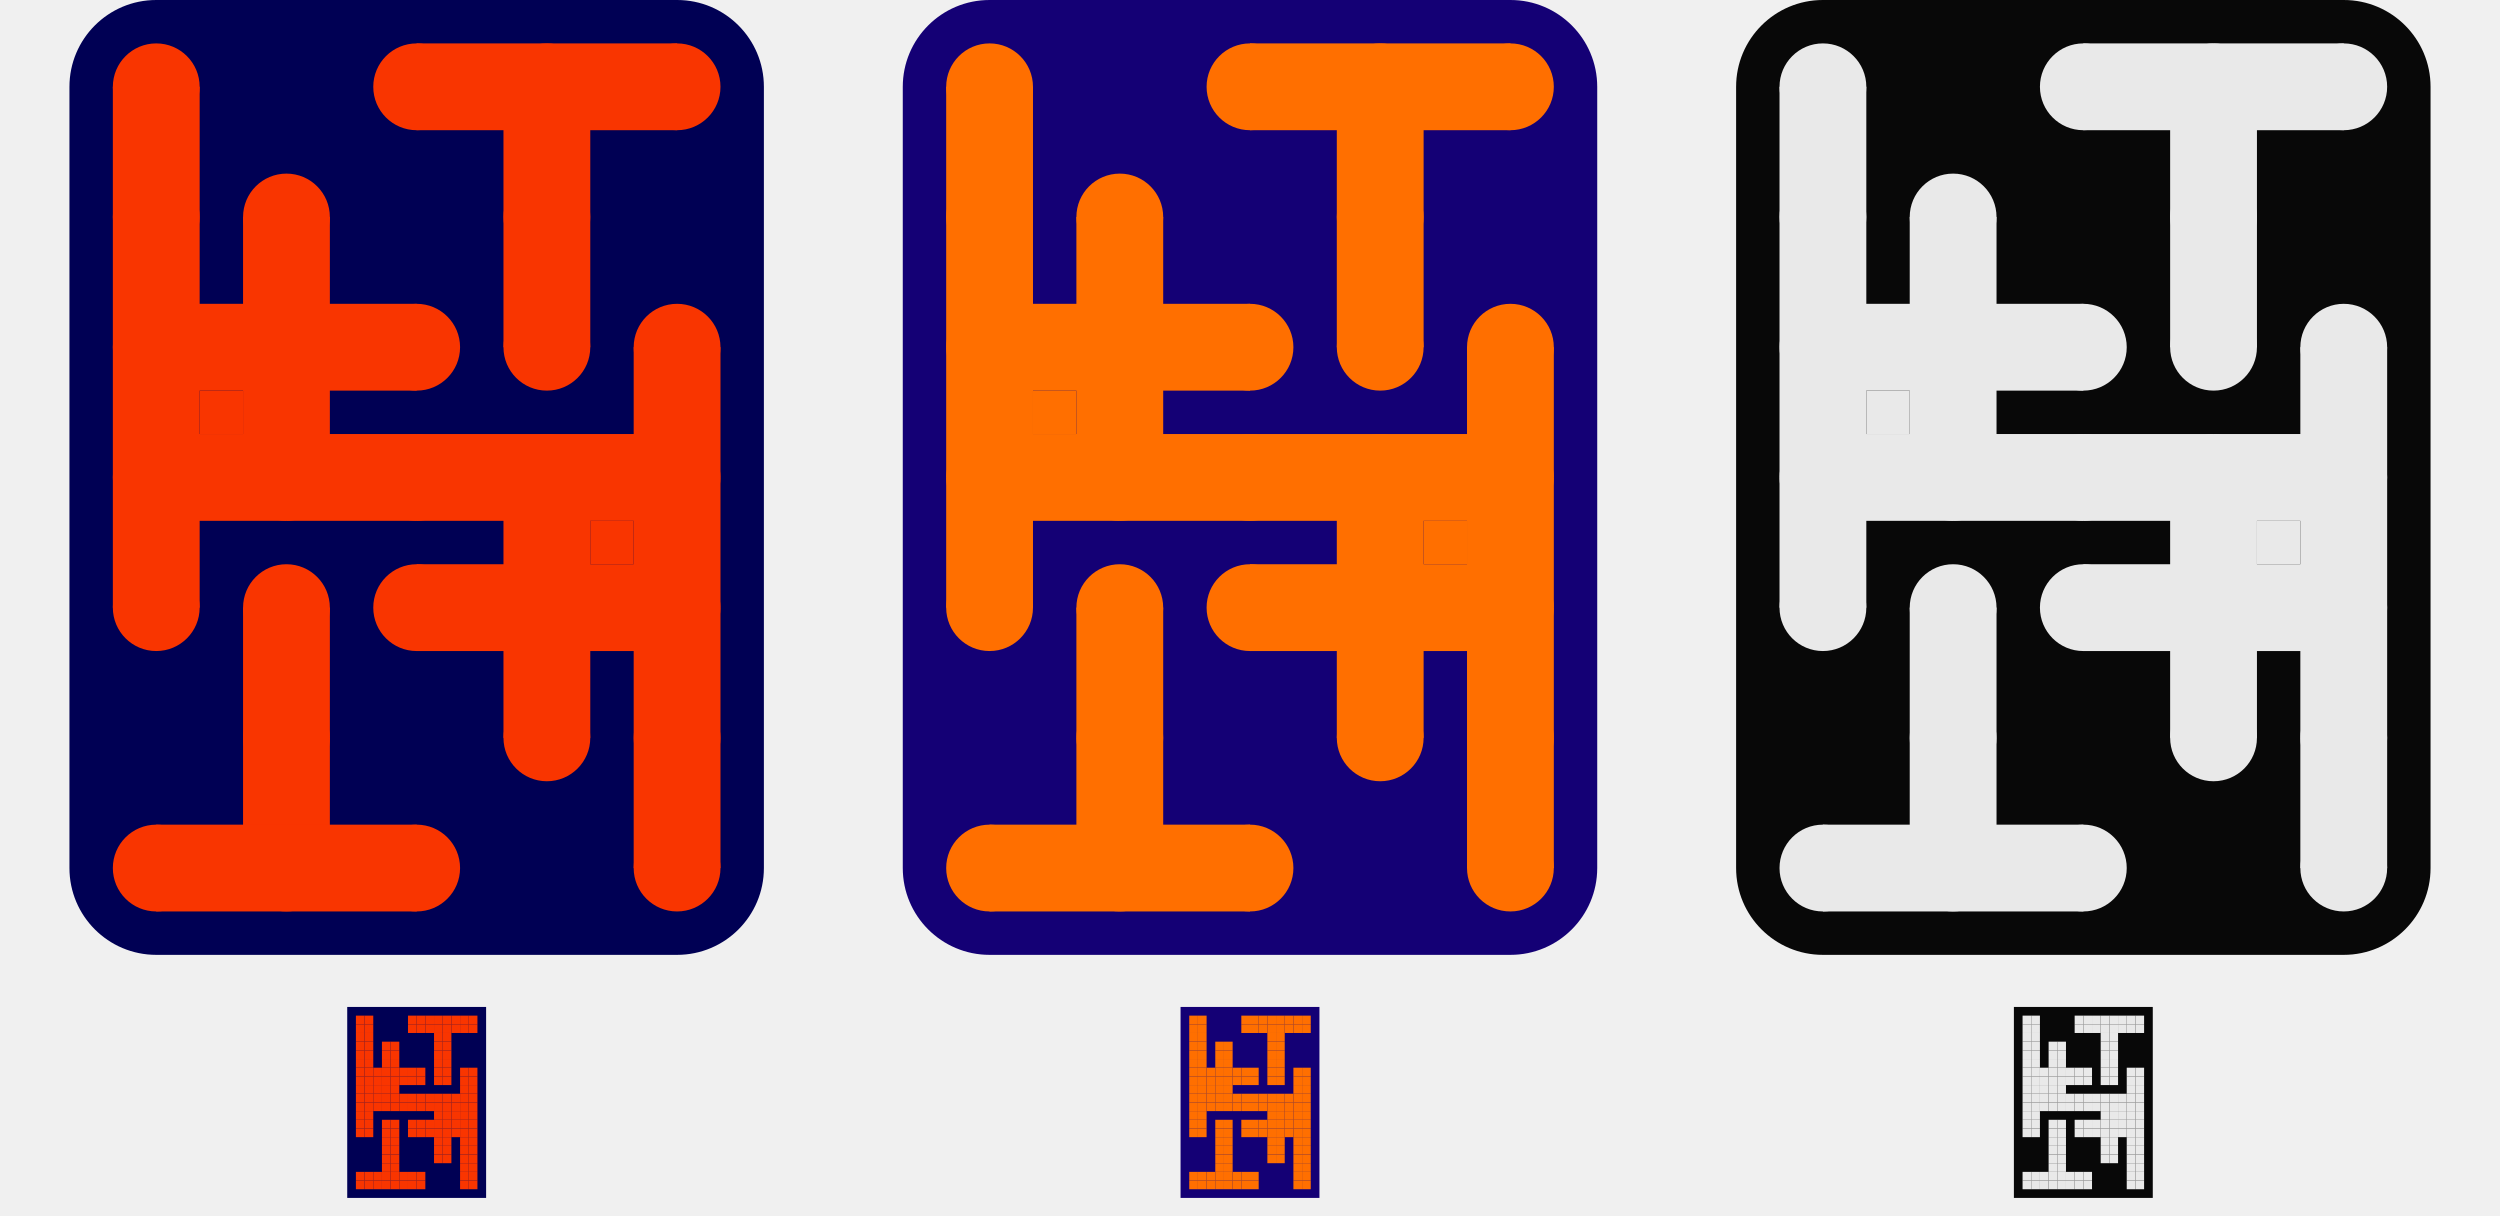
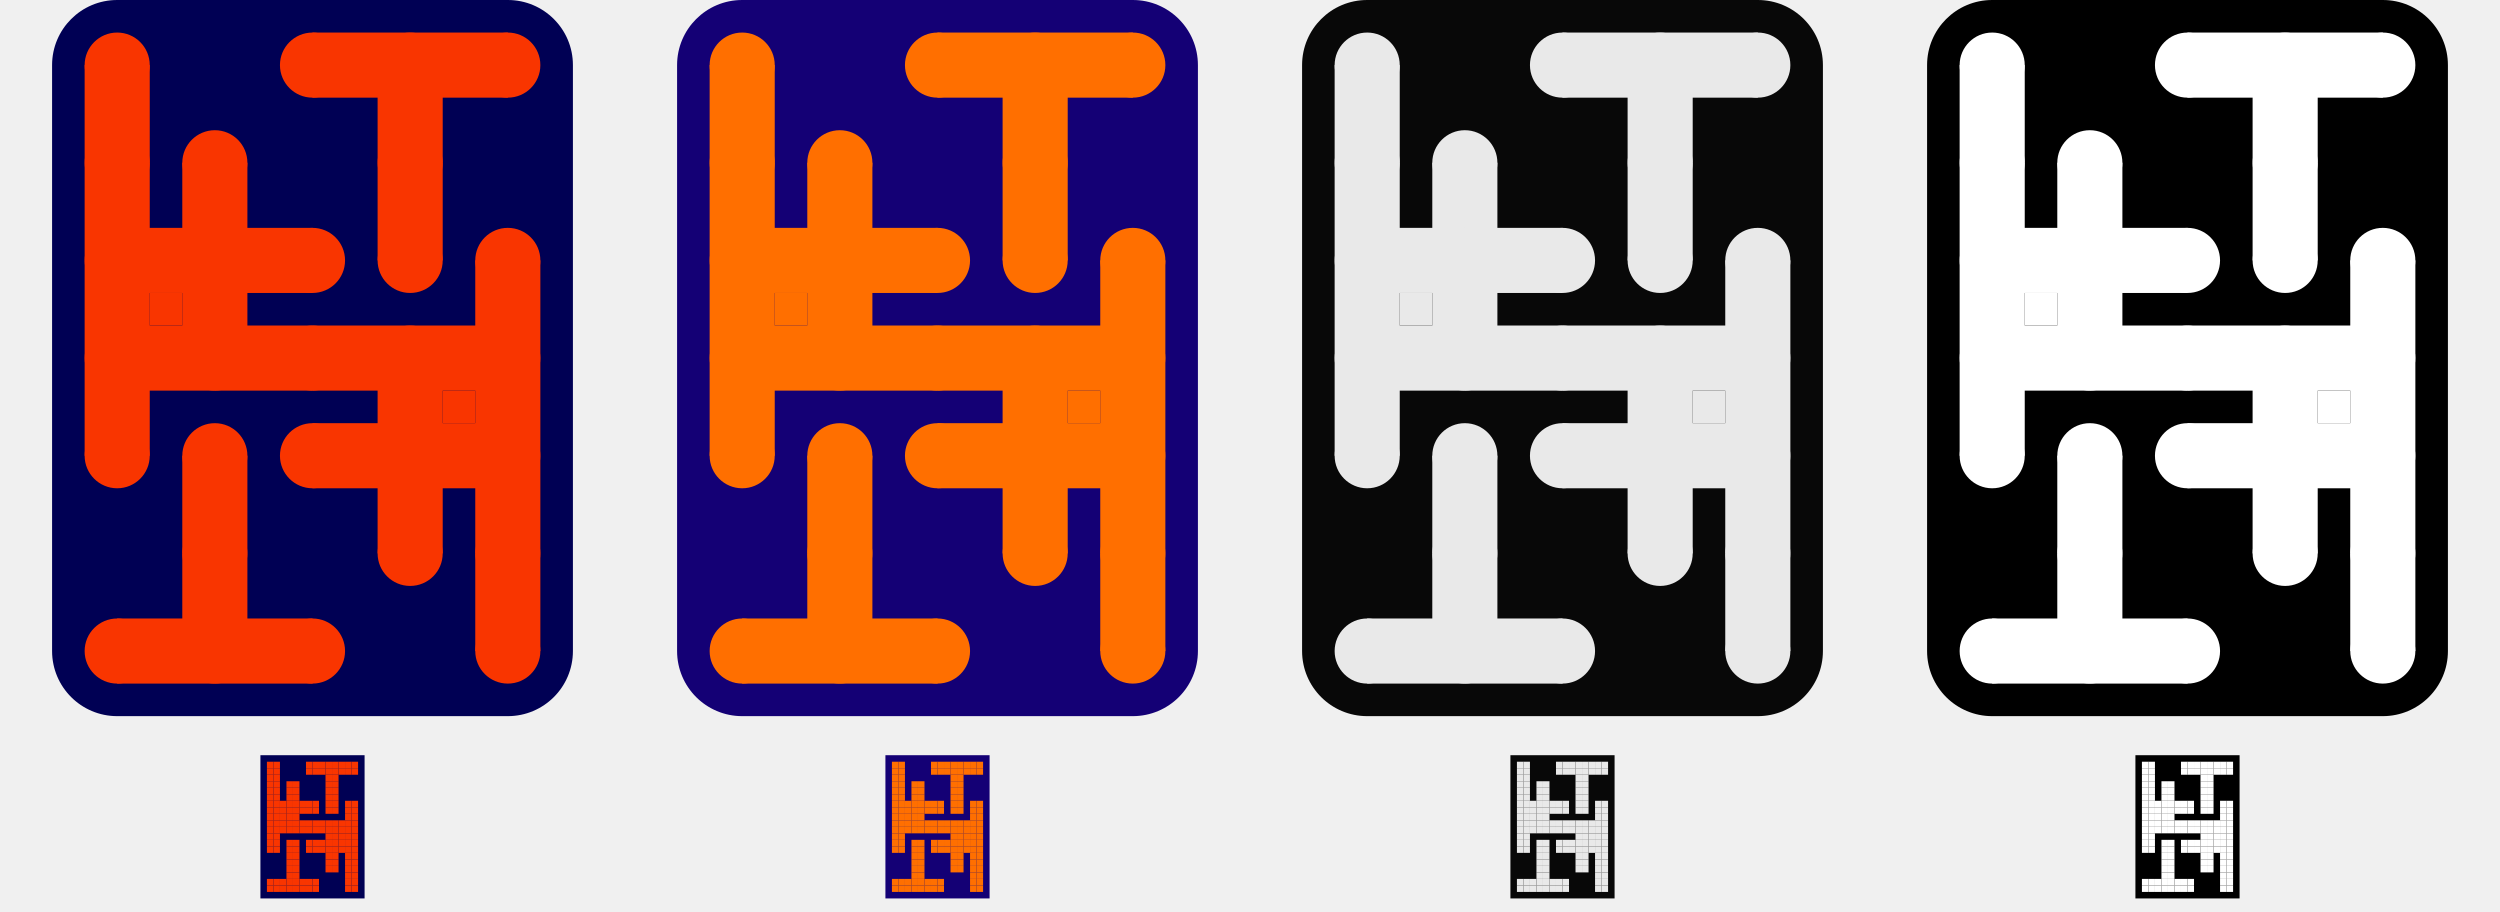
- <svg xmlns="http://www.w3.org/2000/svg" width="288" height="140" viewBox="0 0 288 140">
+ <svg xmlns="http://www.w3.org/2000/svg" width="384" height="140" viewBox="0 0 384 140">
  <g id="standard">
    <rect x="8" y="0" width="80" height="110" rx="10" fill="#000054" />
    <g fill="#f93500">
      <rect x="13" y="5" width="10" height="10" rx="5" />
      <rect x="43" y="5" width="10" height="10" rx="5" />
      <rect x="58" y="5" width="10" height="10" rx="5" />
      <rect x="73" y="5" width="10" height="10" rx="5" />
      <rect x="13" y="20" width="10" height="10" rx="5" />
      <rect x="28" y="20" width="10" height="10" rx="5" />
      <rect x="58" y="20" width="10" height="10" rx="5" />
      <rect x="13" y="35" width="10" height="10" rx="5" />
      <rect x="28" y="35" width="10" height="10" rx="5" />
      <rect x="43" y="35" width="10" height="10" rx="5" />
      <rect x="58" y="35" width="10" height="10" rx="5" />
      <rect x="73" y="35" width="10" height="10" rx="5" />
      <rect x="13" y="50" width="10" height="10" rx="5" />
      <rect x="28" y="50" width="10" height="10" rx="5" />
      <rect x="43" y="50" width="10" height="10" rx="5" />
      <rect x="58" y="50" width="10" height="10" rx="5" />
      <rect x="73" y="50" width="10" height="10" rx="5" />
      <rect x="13" y="65" width="10" height="10" rx="5" />
      <rect x="28" y="65" width="10" height="10" rx="5" />
      <rect x="43" y="65" width="10" height="10" rx="5" />
      <rect x="58" y="65" width="10" height="10" rx="5" />
      <rect x="73" y="65" width="10" height="10" rx="5" />
      <rect x="28" y="80" width="10" height="10" rx="5" />
      <rect x="58" y="80" width="10" height="10" rx="5" />
      <rect x="73" y="80" width="10" height="10" rx="5" />
      <rect x="13" y="95" width="10" height="10" rx="5" />
      <rect x="28" y="95" width="10" height="10" rx="5" />
      <rect x="43" y="95" width="10" height="10" rx="5" />
      <rect x="73" y="95" width="10" height="10" rx="5" />
      <rect x="13" y="10" width="10" height="15" />
      <rect x="48" y="5" width="15" height="10" />
      <rect x="63" y="5" width="15" height="10" />
      <rect x="58" y="10" width="10" height="15" />
      <rect x="13" y="25" width="10" height="15" />
      <rect x="28" y="25" width="10" height="15" />
      <rect x="58" y="25" width="10" height="15" />
      <rect x="18" y="35" width="15" height="10" />
      <rect x="13" y="40" width="10" height="15" />
      <rect x="33" y="35" width="15" height="10" />
      <rect x="28" y="40" width="10" height="15" />
      <rect x="73" y="40" width="10" height="15" />
      <rect x="18" y="50" width="15" height="10" />
      <rect x="13" y="55" width="10" height="15" />
      <rect x="33" y="50" width="15" height="10" />
      <rect x="48" y="50" width="15" height="10" />
      <rect x="63" y="50" width="15" height="10" />
      <rect x="58" y="55" width="10" height="15" />
      <rect x="73" y="55" width="10" height="15" />
      <rect x="28" y="70" width="10" height="15" />
      <rect x="48" y="65" width="15" height="10" />
      <rect x="63" y="65" width="15" height="10" />
      <rect x="58" y="70" width="10" height="15" />
      <rect x="73" y="70" width="10" height="15" />
      <rect x="28" y="85" width="10" height="15" />
      <rect x="73" y="85" width="10" height="15" />
      <rect x="18" y="95" width="15" height="10" />
      <rect x="33" y="95" width="15" height="10" />
      <rect x="23" y="45" width="5" height="5" />
      <rect x="68" y="60" width="5" height="5" />
    </g>
    <rect x="40" y="116" width="16" height="22" fill="#000054" />
    <g fill="#f93500">
      <rect x="41" y="117" width="1" height="1" />
      <rect x="42" y="117" width="1" height="1" />
      <rect x="47" y="117" width="1" height="1" />
      <rect x="48" y="117" width="1" height="1" />
      <rect x="49" y="117" width="1" height="1" />
      <rect x="50" y="117" width="1" height="1" />
      <rect x="51" y="117" width="1" height="1" />
      <rect x="52" y="117" width="1" height="1" />
      <rect x="53" y="117" width="1" height="1" />
      <rect x="54" y="117" width="1" height="1" />
      <rect x="41" y="118" width="1" height="1" />
      <rect x="42" y="118" width="1" height="1" />
      <rect x="47" y="118" width="1" height="1" />
      <rect x="48" y="118" width="1" height="1" />
      <rect x="49" y="118" width="1" height="1" />
      <rect x="50" y="118" width="1" height="1" />
      <rect x="51" y="118" width="1" height="1" />
      <rect x="52" y="118" width="1" height="1" />
      <rect x="53" y="118" width="1" height="1" />
      <rect x="54" y="118" width="1" height="1" />
      <rect x="41" y="119" width="1" height="1" />
      <rect x="42" y="119" width="1" height="1" />
      <rect x="50" y="119" width="1" height="1" />
      <rect x="51" y="119" width="1" height="1" />
      <rect x="41" y="120" width="1" height="1" />
      <rect x="42" y="120" width="1" height="1" />
      <rect x="44" y="120" width="1" height="1" />
      <rect x="45" y="120" width="1" height="1" />
      <rect x="50" y="120" width="1" height="1" />
      <rect x="51" y="120" width="1" height="1" />
      <rect x="41" y="121" width="1" height="1" />
      <rect x="42" y="121" width="1" height="1" />
      <rect x="44" y="121" width="1" height="1" />
      <rect x="45" y="121" width="1" height="1" />
      <rect x="50" y="121" width="1" height="1" />
      <rect x="51" y="121" width="1" height="1" />
      <rect x="41" y="122" width="1" height="1" />
      <rect x="42" y="122" width="1" height="1" />
      <rect x="44" y="122" width="1" height="1" />
      <rect x="45" y="122" width="1" height="1" />
      <rect x="50" y="122" width="1" height="1" />
      <rect x="51" y="122" width="1" height="1" />
      <rect x="41" y="123" width="1" height="1" />
      <rect x="42" y="123" width="1" height="1" />
      <rect x="43" y="123" width="1" height="1" />
      <rect x="44" y="123" width="1" height="1" />
      <rect x="45" y="123" width="1" height="1" />
      <rect x="46" y="123" width="1" height="1" />
      <rect x="47" y="123" width="1" height="1" />
      <rect x="48" y="123" width="1" height="1" />
      <rect x="50" y="123" width="1" height="1" />
      <rect x="51" y="123" width="1" height="1" />
      <rect x="53" y="123" width="1" height="1" />
      <rect x="54" y="123" width="1" height="1" />
      <rect x="41" y="124" width="1" height="1" />
      <rect x="42" y="124" width="1" height="1" />
      <rect x="43" y="124" width="1" height="1" />
      <rect x="44" y="124" width="1" height="1" />
      <rect x="45" y="124" width="1" height="1" />
      <rect x="46" y="124" width="1" height="1" />
      <rect x="47" y="124" width="1" height="1" />
      <rect x="48" y="124" width="1" height="1" />
      <rect x="50" y="124" width="1" height="1" />
      <rect x="51" y="124" width="1" height="1" />
      <rect x="53" y="124" width="1" height="1" />
      <rect x="54" y="124" width="1" height="1" />
      <rect x="41" y="125" width="1" height="1" />
      <rect x="42" y="125" width="1" height="1" />
      <rect x="43" y="125" width="1" height="1" />
      <rect x="44" y="125" width="1" height="1" />
      <rect x="45" y="125" width="1" height="1" />
      <rect x="53" y="125" width="1" height="1" />
      <rect x="54" y="125" width="1" height="1" />
      <rect x="41" y="126" width="1" height="1" />
      <rect x="42" y="126" width="1" height="1" />
      <rect x="43" y="126" width="1" height="1" />
      <rect x="44" y="126" width="1" height="1" />
      <rect x="45" y="126" width="1" height="1" />
      <rect x="46" y="126" width="1" height="1" />
      <rect x="47" y="126" width="1" height="1" />
      <rect x="48" y="126" width="1" height="1" />
      <rect x="49" y="126" width="1" height="1" />
      <rect x="50" y="126" width="1" height="1" />
      <rect x="51" y="126" width="1" height="1" />
      <rect x="52" y="126" width="1" height="1" />
      <rect x="53" y="126" width="1" height="1" />
      <rect x="54" y="126" width="1" height="1" />
      <rect x="41" y="127" width="1" height="1" />
      <rect x="42" y="127" width="1" height="1" />
      <rect x="43" y="127" width="1" height="1" />
      <rect x="44" y="127" width="1" height="1" />
      <rect x="45" y="127" width="1" height="1" />
      <rect x="46" y="127" width="1" height="1" />
      <rect x="47" y="127" width="1" height="1" />
      <rect x="48" y="127" width="1" height="1" />
      <rect x="49" y="127" width="1" height="1" />
      <rect x="50" y="127" width="1" height="1" />
      <rect x="51" y="127" width="1" height="1" />
      <rect x="52" y="127" width="1" height="1" />
      <rect x="53" y="127" width="1" height="1" />
      <rect x="54" y="127" width="1" height="1" />
      <rect x="41" y="128" width="1" height="1" />
      <rect x="42" y="128" width="1" height="1" />
      <rect x="50" y="128" width="1" height="1" />
      <rect x="51" y="128" width="1" height="1" />
      <rect x="52" y="128" width="1" height="1" />
      <rect x="53" y="128" width="1" height="1" />
      <rect x="54" y="128" width="1" height="1" />
      <rect x="41" y="129" width="1" height="1" />
      <rect x="42" y="129" width="1" height="1" />
      <rect x="44" y="129" width="1" height="1" />
      <rect x="45" y="129" width="1" height="1" />
      <rect x="47" y="129" width="1" height="1" />
      <rect x="48" y="129" width="1" height="1" />
      <rect x="49" y="129" width="1" height="1" />
      <rect x="50" y="129" width="1" height="1" />
      <rect x="51" y="129" width="1" height="1" />
      <rect x="52" y="129" width="1" height="1" />
      <rect x="53" y="129" width="1" height="1" />
      <rect x="54" y="129" width="1" height="1" />
      <rect x="41" y="130" width="1" height="1" />
      <rect x="42" y="130" width="1" height="1" />
      <rect x="44" y="130" width="1" height="1" />
      <rect x="45" y="130" width="1" height="1" />
      <rect x="47" y="130" width="1" height="1" />
      <rect x="48" y="130" width="1" height="1" />
      <rect x="49" y="130" width="1" height="1" />
      <rect x="50" y="130" width="1" height="1" />
      <rect x="51" y="130" width="1" height="1" />
      <rect x="52" y="130" width="1" height="1" />
      <rect x="53" y="130" width="1" height="1" />
      <rect x="54" y="130" width="1" height="1" />
      <rect x="44" y="131" width="1" height="1" />
      <rect x="45" y="131" width="1" height="1" />
      <rect x="50" y="131" width="1" height="1" />
      <rect x="51" y="131" width="1" height="1" />
      <rect x="53" y="131" width="1" height="1" />
      <rect x="54" y="131" width="1" height="1" />
      <rect x="44" y="132" width="1" height="1" />
      <rect x="45" y="132" width="1" height="1" />
      <rect x="50" y="132" width="1" height="1" />
      <rect x="51" y="132" width="1" height="1" />
      <rect x="53" y="132" width="1" height="1" />
      <rect x="54" y="132" width="1" height="1" />
      <rect x="44" y="133" width="1" height="1" />
      <rect x="45" y="133" width="1" height="1" />
      <rect x="50" y="133" width="1" height="1" />
      <rect x="51" y="133" width="1" height="1" />
      <rect x="53" y="133" width="1" height="1" />
      <rect x="54" y="133" width="1" height="1" />
      <rect x="44" y="134" width="1" height="1" />
      <rect x="45" y="134" width="1" height="1" />
      <rect x="53" y="134" width="1" height="1" />
      <rect x="54" y="134" width="1" height="1" />
      <rect x="41" y="135" width="1" height="1" />
      <rect x="42" y="135" width="1" height="1" />
      <rect x="43" y="135" width="1" height="1" />
      <rect x="44" y="135" width="1" height="1" />
      <rect x="45" y="135" width="1" height="1" />
      <rect x="46" y="135" width="1" height="1" />
      <rect x="47" y="135" width="1" height="1" />
      <rect x="48" y="135" width="1" height="1" />
      <rect x="53" y="135" width="1" height="1" />
      <rect x="54" y="135" width="1" height="1" />
      <rect x="41" y="136" width="1" height="1" />
      <rect x="42" y="136" width="1" height="1" />
      <rect x="43" y="136" width="1" height="1" />
      <rect x="44" y="136" width="1" height="1" />
      <rect x="45" y="136" width="1" height="1" />
      <rect x="46" y="136" width="1" height="1" />
      <rect x="47" y="136" width="1" height="1" />
      <rect x="48" y="136" width="1" height="1" />
      <rect x="53" y="136" width="1" height="1" />
      <rect x="54" y="136" width="1" height="1" />
    </g>
  </g>
  <g id="high_contrast">
    <rect x="104" y="0" width="80" height="110" rx="10" fill="#140075" />
    <g fill="#ff6f00">
      <rect x="109" y="5" width="10" height="10" rx="5" />
      <rect x="139" y="5" width="10" height="10" rx="5" />
      <rect x="154" y="5" width="10" height="10" rx="5" />
      <rect x="169" y="5" width="10" height="10" rx="5" />
      <rect x="109" y="20" width="10" height="10" rx="5" />
      <rect x="124" y="20" width="10" height="10" rx="5" />
      <rect x="154" y="20" width="10" height="10" rx="5" />
      <rect x="109" y="35" width="10" height="10" rx="5" />
      <rect x="124" y="35" width="10" height="10" rx="5" />
      <rect x="139" y="35" width="10" height="10" rx="5" />
      <rect x="154" y="35" width="10" height="10" rx="5" />
      <rect x="169" y="35" width="10" height="10" rx="5" />
      <rect x="109" y="50" width="10" height="10" rx="5" />
      <rect x="124" y="50" width="10" height="10" rx="5" />
      <rect x="139" y="50" width="10" height="10" rx="5" />
      <rect x="154" y="50" width="10" height="10" rx="5" />
      <rect x="169" y="50" width="10" height="10" rx="5" />
      <rect x="109" y="65" width="10" height="10" rx="5" />
      <rect x="124" y="65" width="10" height="10" rx="5" />
      <rect x="139" y="65" width="10" height="10" rx="5" />
      <rect x="154" y="65" width="10" height="10" rx="5" />
      <rect x="169" y="65" width="10" height="10" rx="5" />
      <rect x="124" y="80" width="10" height="10" rx="5" />
      <rect x="154" y="80" width="10" height="10" rx="5" />
      <rect x="169" y="80" width="10" height="10" rx="5" />
      <rect x="109" y="95" width="10" height="10" rx="5" />
      <rect x="124" y="95" width="10" height="10" rx="5" />
      <rect x="139" y="95" width="10" height="10" rx="5" />
      <rect x="169" y="95" width="10" height="10" rx="5" />
      <rect x="109" y="10" width="10" height="15" />
      <rect x="144" y="5" width="15" height="10" />
      <rect x="159" y="5" width="15" height="10" />
      <rect x="154" y="10" width="10" height="15" />
      <rect x="109" y="25" width="10" height="15" />
      <rect x="124" y="25" width="10" height="15" />
      <rect x="154" y="25" width="10" height="15" />
      <rect x="114" y="35" width="15" height="10" />
      <rect x="109" y="40" width="10" height="15" />
      <rect x="129" y="35" width="15" height="10" />
      <rect x="124" y="40" width="10" height="15" />
      <rect x="169" y="40" width="10" height="15" />
      <rect x="114" y="50" width="15" height="10" />
      <rect x="109" y="55" width="10" height="15" />
      <rect x="129" y="50" width="15" height="10" />
      <rect x="144" y="50" width="15" height="10" />
      <rect x="159" y="50" width="15" height="10" />
      <rect x="154" y="55" width="10" height="15" />
      <rect x="169" y="55" width="10" height="15" />
      <rect x="124" y="70" width="10" height="15" />
      <rect x="144" y="65" width="15" height="10" />
      <rect x="159" y="65" width="15" height="10" />
      <rect x="154" y="70" width="10" height="15" />
      <rect x="169" y="70" width="10" height="15" />
      <rect x="124" y="85" width="10" height="15" />
      <rect x="169" y="85" width="10" height="15" />
      <rect x="114" y="95" width="15" height="10" />
      <rect x="129" y="95" width="15" height="10" />
      <rect x="119" y="45" width="5" height="5" />
      <rect x="164" y="60" width="5" height="5" />
    </g>
    <rect x="136" y="116" width="16" height="22" fill="#140075" />
    <g fill="#ff6f00">
      <rect x="137" y="117" width="1" height="1" />
      <rect x="138" y="117" width="1" height="1" />
      <rect x="143" y="117" width="1" height="1" />
      <rect x="144" y="117" width="1" height="1" />
      <rect x="145" y="117" width="1" height="1" />
      <rect x="146" y="117" width="1" height="1" />
      <rect x="147" y="117" width="1" height="1" />
      <rect x="148" y="117" width="1" height="1" />
      <rect x="149" y="117" width="1" height="1" />
      <rect x="150" y="117" width="1" height="1" />
      <rect x="137" y="118" width="1" height="1" />
      <rect x="138" y="118" width="1" height="1" />
      <rect x="143" y="118" width="1" height="1" />
      <rect x="144" y="118" width="1" height="1" />
      <rect x="145" y="118" width="1" height="1" />
      <rect x="146" y="118" width="1" height="1" />
      <rect x="147" y="118" width="1" height="1" />
      <rect x="148" y="118" width="1" height="1" />
      <rect x="149" y="118" width="1" height="1" />
      <rect x="150" y="118" width="1" height="1" />
      <rect x="137" y="119" width="1" height="1" />
      <rect x="138" y="119" width="1" height="1" />
      <rect x="146" y="119" width="1" height="1" />
      <rect x="147" y="119" width="1" height="1" />
      <rect x="137" y="120" width="1" height="1" />
      <rect x="138" y="120" width="1" height="1" />
      <rect x="140" y="120" width="1" height="1" />
      <rect x="141" y="120" width="1" height="1" />
      <rect x="146" y="120" width="1" height="1" />
      <rect x="147" y="120" width="1" height="1" />
      <rect x="137" y="121" width="1" height="1" />
      <rect x="138" y="121" width="1" height="1" />
      <rect x="140" y="121" width="1" height="1" />
      <rect x="141" y="121" width="1" height="1" />
      <rect x="146" y="121" width="1" height="1" />
      <rect x="147" y="121" width="1" height="1" />
      <rect x="137" y="122" width="1" height="1" />
      <rect x="138" y="122" width="1" height="1" />
      <rect x="140" y="122" width="1" height="1" />
      <rect x="141" y="122" width="1" height="1" />
      <rect x="146" y="122" width="1" height="1" />
      <rect x="147" y="122" width="1" height="1" />
      <rect x="137" y="123" width="1" height="1" />
      <rect x="138" y="123" width="1" height="1" />
      <rect x="139" y="123" width="1" height="1" />
      <rect x="140" y="123" width="1" height="1" />
      <rect x="141" y="123" width="1" height="1" />
      <rect x="142" y="123" width="1" height="1" />
      <rect x="143" y="123" width="1" height="1" />
      <rect x="144" y="123" width="1" height="1" />
      <rect x="146" y="123" width="1" height="1" />
      <rect x="147" y="123" width="1" height="1" />
      <rect x="149" y="123" width="1" height="1" />
      <rect x="150" y="123" width="1" height="1" />
      <rect x="137" y="124" width="1" height="1" />
      <rect x="138" y="124" width="1" height="1" />
      <rect x="139" y="124" width="1" height="1" />
      <rect x="140" y="124" width="1" height="1" />
      <rect x="141" y="124" width="1" height="1" />
      <rect x="142" y="124" width="1" height="1" />
      <rect x="143" y="124" width="1" height="1" />
      <rect x="144" y="124" width="1" height="1" />
      <rect x="146" y="124" width="1" height="1" />
      <rect x="147" y="124" width="1" height="1" />
      <rect x="149" y="124" width="1" height="1" />
      <rect x="150" y="124" width="1" height="1" />
      <rect x="137" y="125" width="1" height="1" />
      <rect x="138" y="125" width="1" height="1" />
      <rect x="139" y="125" width="1" height="1" />
      <rect x="140" y="125" width="1" height="1" />
      <rect x="141" y="125" width="1" height="1" />
      <rect x="149" y="125" width="1" height="1" />
      <rect x="150" y="125" width="1" height="1" />
      <rect x="137" y="126" width="1" height="1" />
      <rect x="138" y="126" width="1" height="1" />
      <rect x="139" y="126" width="1" height="1" />
      <rect x="140" y="126" width="1" height="1" />
      <rect x="141" y="126" width="1" height="1" />
      <rect x="142" y="126" width="1" height="1" />
      <rect x="143" y="126" width="1" height="1" />
      <rect x="144" y="126" width="1" height="1" />
      <rect x="145" y="126" width="1" height="1" />
      <rect x="146" y="126" width="1" height="1" />
      <rect x="147" y="126" width="1" height="1" />
      <rect x="148" y="126" width="1" height="1" />
      <rect x="149" y="126" width="1" height="1" />
      <rect x="150" y="126" width="1" height="1" />
      <rect x="137" y="127" width="1" height="1" />
      <rect x="138" y="127" width="1" height="1" />
      <rect x="139" y="127" width="1" height="1" />
      <rect x="140" y="127" width="1" height="1" />
      <rect x="141" y="127" width="1" height="1" />
      <rect x="142" y="127" width="1" height="1" />
      <rect x="143" y="127" width="1" height="1" />
      <rect x="144" y="127" width="1" height="1" />
      <rect x="145" y="127" width="1" height="1" />
      <rect x="146" y="127" width="1" height="1" />
      <rect x="147" y="127" width="1" height="1" />
      <rect x="148" y="127" width="1" height="1" />
      <rect x="149" y="127" width="1" height="1" />
      <rect x="150" y="127" width="1" height="1" />
      <rect x="137" y="128" width="1" height="1" />
      <rect x="138" y="128" width="1" height="1" />
      <rect x="146" y="128" width="1" height="1" />
      <rect x="147" y="128" width="1" height="1" />
      <rect x="148" y="128" width="1" height="1" />
      <rect x="149" y="128" width="1" height="1" />
      <rect x="150" y="128" width="1" height="1" />
      <rect x="137" y="129" width="1" height="1" />
      <rect x="138" y="129" width="1" height="1" />
      <rect x="140" y="129" width="1" height="1" />
      <rect x="141" y="129" width="1" height="1" />
      <rect x="143" y="129" width="1" height="1" />
      <rect x="144" y="129" width="1" height="1" />
      <rect x="145" y="129" width="1" height="1" />
      <rect x="146" y="129" width="1" height="1" />
      <rect x="147" y="129" width="1" height="1" />
      <rect x="148" y="129" width="1" height="1" />
      <rect x="149" y="129" width="1" height="1" />
      <rect x="150" y="129" width="1" height="1" />
      <rect x="137" y="130" width="1" height="1" />
      <rect x="138" y="130" width="1" height="1" />
      <rect x="140" y="130" width="1" height="1" />
      <rect x="141" y="130" width="1" height="1" />
      <rect x="143" y="130" width="1" height="1" />
      <rect x="144" y="130" width="1" height="1" />
      <rect x="145" y="130" width="1" height="1" />
      <rect x="146" y="130" width="1" height="1" />
      <rect x="147" y="130" width="1" height="1" />
      <rect x="148" y="130" width="1" height="1" />
      <rect x="149" y="130" width="1" height="1" />
      <rect x="150" y="130" width="1" height="1" />
      <rect x="140" y="131" width="1" height="1" />
      <rect x="141" y="131" width="1" height="1" />
      <rect x="146" y="131" width="1" height="1" />
      <rect x="147" y="131" width="1" height="1" />
      <rect x="149" y="131" width="1" height="1" />
      <rect x="150" y="131" width="1" height="1" />
      <rect x="140" y="132" width="1" height="1" />
      <rect x="141" y="132" width="1" height="1" />
      <rect x="146" y="132" width="1" height="1" />
      <rect x="147" y="132" width="1" height="1" />
      <rect x="149" y="132" width="1" height="1" />
      <rect x="150" y="132" width="1" height="1" />
      <rect x="140" y="133" width="1" height="1" />
      <rect x="141" y="133" width="1" height="1" />
      <rect x="146" y="133" width="1" height="1" />
      <rect x="147" y="133" width="1" height="1" />
      <rect x="149" y="133" width="1" height="1" />
      <rect x="150" y="133" width="1" height="1" />
      <rect x="140" y="134" width="1" height="1" />
      <rect x="141" y="134" width="1" height="1" />
      <rect x="149" y="134" width="1" height="1" />
      <rect x="150" y="134" width="1" height="1" />
      <rect x="137" y="135" width="1" height="1" />
      <rect x="138" y="135" width="1" height="1" />
      <rect x="139" y="135" width="1" height="1" />
      <rect x="140" y="135" width="1" height="1" />
      <rect x="141" y="135" width="1" height="1" />
      <rect x="142" y="135" width="1" height="1" />
      <rect x="143" y="135" width="1" height="1" />
      <rect x="144" y="135" width="1" height="1" />
      <rect x="149" y="135" width="1" height="1" />
      <rect x="150" y="135" width="1" height="1" />
      <rect x="137" y="136" width="1" height="1" />
      <rect x="138" y="136" width="1" height="1" />
      <rect x="139" y="136" width="1" height="1" />
      <rect x="140" y="136" width="1" height="1" />
      <rect x="141" y="136" width="1" height="1" />
      <rect x="142" y="136" width="1" height="1" />
      <rect x="143" y="136" width="1" height="1" />
      <rect x="144" y="136" width="1" height="1" />
      <rect x="149" y="136" width="1" height="1" />
      <rect x="150" y="136" width="1" height="1" />
    </g>
  </g>
  <g id="monochrome">
    <rect x="200" y="0" width="80" height="110" rx="10" fill="#080808" />
    <g fill="#e9e9e9">
      <rect x="205" y="5" width="10" height="10" rx="5" />
      <rect x="235" y="5" width="10" height="10" rx="5" />
      <rect x="250" y="5" width="10" height="10" rx="5" />
      <rect x="265" y="5" width="10" height="10" rx="5" />
      <rect x="205" y="20" width="10" height="10" rx="5" />
      <rect x="220" y="20" width="10" height="10" rx="5" />
      <rect x="250" y="20" width="10" height="10" rx="5" />
      <rect x="205" y="35" width="10" height="10" rx="5" />
      <rect x="220" y="35" width="10" height="10" rx="5" />
      <rect x="235" y="35" width="10" height="10" rx="5" />
      <rect x="250" y="35" width="10" height="10" rx="5" />
      <rect x="265" y="35" width="10" height="10" rx="5" />
      <rect x="205" y="50" width="10" height="10" rx="5" />
      <rect x="220" y="50" width="10" height="10" rx="5" />
      <rect x="235" y="50" width="10" height="10" rx="5" />
      <rect x="250" y="50" width="10" height="10" rx="5" />
      <rect x="265" y="50" width="10" height="10" rx="5" />
      <rect x="205" y="65" width="10" height="10" rx="5" />
      <rect x="220" y="65" width="10" height="10" rx="5" />
      <rect x="235" y="65" width="10" height="10" rx="5" />
      <rect x="250" y="65" width="10" height="10" rx="5" />
      <rect x="265" y="65" width="10" height="10" rx="5" />
      <rect x="220" y="80" width="10" height="10" rx="5" />
      <rect x="250" y="80" width="10" height="10" rx="5" />
      <rect x="265" y="80" width="10" height="10" rx="5" />
      <rect x="205" y="95" width="10" height="10" rx="5" />
      <rect x="220" y="95" width="10" height="10" rx="5" />
      <rect x="235" y="95" width="10" height="10" rx="5" />
      <rect x="265" y="95" width="10" height="10" rx="5" />
      <rect x="205" y="10" width="10" height="15" />
      <rect x="240" y="5" width="15" height="10" />
      <rect x="255" y="5" width="15" height="10" />
      <rect x="250" y="10" width="10" height="15" />
      <rect x="205" y="25" width="10" height="15" />
      <rect x="220" y="25" width="10" height="15" />
      <rect x="250" y="25" width="10" height="15" />
      <rect x="210" y="35" width="15" height="10" />
      <rect x="205" y="40" width="10" height="15" />
      <rect x="225" y="35" width="15" height="10" />
      <rect x="220" y="40" width="10" height="15" />
      <rect x="265" y="40" width="10" height="15" />
      <rect x="210" y="50" width="15" height="10" />
      <rect x="205" y="55" width="10" height="15" />
      <rect x="225" y="50" width="15" height="10" />
      <rect x="240" y="50" width="15" height="10" />
      <rect x="255" y="50" width="15" height="10" />
      <rect x="250" y="55" width="10" height="15" />
      <rect x="265" y="55" width="10" height="15" />
      <rect x="220" y="70" width="10" height="15" />
      <rect x="240" y="65" width="15" height="10" />
      <rect x="255" y="65" width="15" height="10" />
      <rect x="250" y="70" width="10" height="15" />
      <rect x="265" y="70" width="10" height="15" />
      <rect x="220" y="85" width="10" height="15" />
      <rect x="265" y="85" width="10" height="15" />
      <rect x="210" y="95" width="15" height="10" />
      <rect x="225" y="95" width="15" height="10" />
      <rect x="215" y="45" width="5" height="5" />
      <rect x="260" y="60" width="5" height="5" />
    </g>
    <rect x="232" y="116" width="16" height="22" fill="#080808" />
    <g fill="#e9e9e9">
      <rect x="233" y="117" width="1" height="1" />
      <rect x="234" y="117" width="1" height="1" />
      <rect x="239" y="117" width="1" height="1" />
      <rect x="240" y="117" width="1" height="1" />
      <rect x="241" y="117" width="1" height="1" />
      <rect x="242" y="117" width="1" height="1" />
      <rect x="243" y="117" width="1" height="1" />
      <rect x="244" y="117" width="1" height="1" />
      <rect x="245" y="117" width="1" height="1" />
      <rect x="246" y="117" width="1" height="1" />
      <rect x="233" y="118" width="1" height="1" />
      <rect x="234" y="118" width="1" height="1" />
      <rect x="239" y="118" width="1" height="1" />
      <rect x="240" y="118" width="1" height="1" />
      <rect x="241" y="118" width="1" height="1" />
      <rect x="242" y="118" width="1" height="1" />
      <rect x="243" y="118" width="1" height="1" />
      <rect x="244" y="118" width="1" height="1" />
      <rect x="245" y="118" width="1" height="1" />
      <rect x="246" y="118" width="1" height="1" />
      <rect x="233" y="119" width="1" height="1" />
      <rect x="234" y="119" width="1" height="1" />
      <rect x="242" y="119" width="1" height="1" />
      <rect x="243" y="119" width="1" height="1" />
      <rect x="233" y="120" width="1" height="1" />
      <rect x="234" y="120" width="1" height="1" />
      <rect x="236" y="120" width="1" height="1" />
      <rect x="237" y="120" width="1" height="1" />
      <rect x="242" y="120" width="1" height="1" />
      <rect x="243" y="120" width="1" height="1" />
      <rect x="233" y="121" width="1" height="1" />
      <rect x="234" y="121" width="1" height="1" />
      <rect x="236" y="121" width="1" height="1" />
      <rect x="237" y="121" width="1" height="1" />
      <rect x="242" y="121" width="1" height="1" />
      <rect x="243" y="121" width="1" height="1" />
      <rect x="233" y="122" width="1" height="1" />
      <rect x="234" y="122" width="1" height="1" />
      <rect x="236" y="122" width="1" height="1" />
      <rect x="237" y="122" width="1" height="1" />
      <rect x="242" y="122" width="1" height="1" />
      <rect x="243" y="122" width="1" height="1" />
      <rect x="233" y="123" width="1" height="1" />
      <rect x="234" y="123" width="1" height="1" />
      <rect x="235" y="123" width="1" height="1" />
      <rect x="236" y="123" width="1" height="1" />
      <rect x="237" y="123" width="1" height="1" />
      <rect x="238" y="123" width="1" height="1" />
      <rect x="239" y="123" width="1" height="1" />
      <rect x="240" y="123" width="1" height="1" />
      <rect x="242" y="123" width="1" height="1" />
      <rect x="243" y="123" width="1" height="1" />
      <rect x="245" y="123" width="1" height="1" />
      <rect x="246" y="123" width="1" height="1" />
      <rect x="233" y="124" width="1" height="1" />
      <rect x="234" y="124" width="1" height="1" />
      <rect x="235" y="124" width="1" height="1" />
      <rect x="236" y="124" width="1" height="1" />
      <rect x="237" y="124" width="1" height="1" />
      <rect x="238" y="124" width="1" height="1" />
      <rect x="239" y="124" width="1" height="1" />
      <rect x="240" y="124" width="1" height="1" />
      <rect x="242" y="124" width="1" height="1" />
      <rect x="243" y="124" width="1" height="1" />
      <rect x="245" y="124" width="1" height="1" />
      <rect x="246" y="124" width="1" height="1" />
      <rect x="233" y="125" width="1" height="1" />
      <rect x="234" y="125" width="1" height="1" />
      <rect x="235" y="125" width="1" height="1" />
      <rect x="236" y="125" width="1" height="1" />
      <rect x="237" y="125" width="1" height="1" />
      <rect x="245" y="125" width="1" height="1" />
      <rect x="246" y="125" width="1" height="1" />
      <rect x="233" y="126" width="1" height="1" />
      <rect x="234" y="126" width="1" height="1" />
      <rect x="235" y="126" width="1" height="1" />
      <rect x="236" y="126" width="1" height="1" />
      <rect x="237" y="126" width="1" height="1" />
      <rect x="238" y="126" width="1" height="1" />
      <rect x="239" y="126" width="1" height="1" />
      <rect x="240" y="126" width="1" height="1" />
      <rect x="241" y="126" width="1" height="1" />
      <rect x="242" y="126" width="1" height="1" />
      <rect x="243" y="126" width="1" height="1" />
      <rect x="244" y="126" width="1" height="1" />
      <rect x="245" y="126" width="1" height="1" />
      <rect x="246" y="126" width="1" height="1" />
      <rect x="233" y="127" width="1" height="1" />
      <rect x="234" y="127" width="1" height="1" />
      <rect x="235" y="127" width="1" height="1" />
      <rect x="236" y="127" width="1" height="1" />
      <rect x="237" y="127" width="1" height="1" />
      <rect x="238" y="127" width="1" height="1" />
      <rect x="239" y="127" width="1" height="1" />
      <rect x="240" y="127" width="1" height="1" />
      <rect x="241" y="127" width="1" height="1" />
      <rect x="242" y="127" width="1" height="1" />
      <rect x="243" y="127" width="1" height="1" />
      <rect x="244" y="127" width="1" height="1" />
      <rect x="245" y="127" width="1" height="1" />
      <rect x="246" y="127" width="1" height="1" />
      <rect x="233" y="128" width="1" height="1" />
      <rect x="234" y="128" width="1" height="1" />
      <rect x="242" y="128" width="1" height="1" />
      <rect x="243" y="128" width="1" height="1" />
      <rect x="244" y="128" width="1" height="1" />
      <rect x="245" y="128" width="1" height="1" />
      <rect x="246" y="128" width="1" height="1" />
      <rect x="233" y="129" width="1" height="1" />
      <rect x="234" y="129" width="1" height="1" />
      <rect x="236" y="129" width="1" height="1" />
      <rect x="237" y="129" width="1" height="1" />
      <rect x="239" y="129" width="1" height="1" />
      <rect x="240" y="129" width="1" height="1" />
      <rect x="241" y="129" width="1" height="1" />
      <rect x="242" y="129" width="1" height="1" />
      <rect x="243" y="129" width="1" height="1" />
      <rect x="244" y="129" width="1" height="1" />
      <rect x="245" y="129" width="1" height="1" />
      <rect x="246" y="129" width="1" height="1" />
      <rect x="233" y="130" width="1" height="1" />
      <rect x="234" y="130" width="1" height="1" />
      <rect x="236" y="130" width="1" height="1" />
      <rect x="237" y="130" width="1" height="1" />
      <rect x="239" y="130" width="1" height="1" />
      <rect x="240" y="130" width="1" height="1" />
      <rect x="241" y="130" width="1" height="1" />
      <rect x="242" y="130" width="1" height="1" />
      <rect x="243" y="130" width="1" height="1" />
      <rect x="244" y="130" width="1" height="1" />
      <rect x="245" y="130" width="1" height="1" />
      <rect x="246" y="130" width="1" height="1" />
      <rect x="236" y="131" width="1" height="1" />
      <rect x="237" y="131" width="1" height="1" />
      <rect x="242" y="131" width="1" height="1" />
      <rect x="243" y="131" width="1" height="1" />
      <rect x="245" y="131" width="1" height="1" />
      <rect x="246" y="131" width="1" height="1" />
      <rect x="236" y="132" width="1" height="1" />
      <rect x="237" y="132" width="1" height="1" />
      <rect x="242" y="132" width="1" height="1" />
      <rect x="243" y="132" width="1" height="1" />
      <rect x="245" y="132" width="1" height="1" />
      <rect x="246" y="132" width="1" height="1" />
      <rect x="236" y="133" width="1" height="1" />
      <rect x="237" y="133" width="1" height="1" />
      <rect x="242" y="133" width="1" height="1" />
      <rect x="243" y="133" width="1" height="1" />
      <rect x="245" y="133" width="1" height="1" />
      <rect x="246" y="133" width="1" height="1" />
      <rect x="236" y="134" width="1" height="1" />
      <rect x="237" y="134" width="1" height="1" />
      <rect x="245" y="134" width="1" height="1" />
      <rect x="246" y="134" width="1" height="1" />
      <rect x="233" y="135" width="1" height="1" />
      <rect x="234" y="135" width="1" height="1" />
      <rect x="235" y="135" width="1" height="1" />
      <rect x="236" y="135" width="1" height="1" />
      <rect x="237" y="135" width="1" height="1" />
      <rect x="238" y="135" width="1" height="1" />
      <rect x="239" y="135" width="1" height="1" />
      <rect x="240" y="135" width="1" height="1" />
      <rect x="245" y="135" width="1" height="1" />
      <rect x="246" y="135" width="1" height="1" />
      <rect x="233" y="136" width="1" height="1" />
      <rect x="234" y="136" width="1" height="1" />
      <rect x="235" y="136" width="1" height="1" />
      <rect x="236" y="136" width="1" height="1" />
      <rect x="237" y="136" width="1" height="1" />
      <rect x="238" y="136" width="1" height="1" />
      <rect x="239" y="136" width="1" height="1" />
      <rect x="240" y="136" width="1" height="1" />
      <rect x="245" y="136" width="1" height="1" />
      <rect x="246" y="136" width="1" height="1" />
    </g>
  </g>
+   <g id="black_and_white">
+     <rect x="296" y="0" width="80" height="110" rx="10" fill="#000000" />
+     <g fill="#ffffff">
+       <rect x="301" y="5" width="10" height="10" rx="5" />
+       <rect x="331" y="5" width="10" height="10" rx="5" />
+       <rect x="346" y="5" width="10" height="10" rx="5" />
+       <rect x="361" y="5" width="10" height="10" rx="5" />
+       <rect x="301" y="20" width="10" height="10" rx="5" />
+       <rect x="316" y="20" width="10" height="10" rx="5" />
+       <rect x="346" y="20" width="10" height="10" rx="5" />
+       <rect x="301" y="35" width="10" height="10" rx="5" />
+       <rect x="316" y="35" width="10" height="10" rx="5" />
+       <rect x="331" y="35" width="10" height="10" rx="5" />
+       <rect x="346" y="35" width="10" height="10" rx="5" />
+       <rect x="361" y="35" width="10" height="10" rx="5" />
+       <rect x="301" y="50" width="10" height="10" rx="5" />
+       <rect x="316" y="50" width="10" height="10" rx="5" />
+       <rect x="331" y="50" width="10" height="10" rx="5" />
+       <rect x="346" y="50" width="10" height="10" rx="5" />
+       <rect x="361" y="50" width="10" height="10" rx="5" />
+       <rect x="301" y="65" width="10" height="10" rx="5" />
+       <rect x="316" y="65" width="10" height="10" rx="5" />
+       <rect x="331" y="65" width="10" height="10" rx="5" />
+       <rect x="346" y="65" width="10" height="10" rx="5" />
+       <rect x="361" y="65" width="10" height="10" rx="5" />
+       <rect x="316" y="80" width="10" height="10" rx="5" />
+       <rect x="346" y="80" width="10" height="10" rx="5" />
+       <rect x="361" y="80" width="10" height="10" rx="5" />
+       <rect x="301" y="95" width="10" height="10" rx="5" />
+       <rect x="316" y="95" width="10" height="10" rx="5" />
+       <rect x="331" y="95" width="10" height="10" rx="5" />
+       <rect x="361" y="95" width="10" height="10" rx="5" />
+       <rect x="301" y="10" width="10" height="15" />
+       <rect x="336" y="5" width="15" height="10" />
+       <rect x="351" y="5" width="15" height="10" />
+       <rect x="346" y="10" width="10" height="15" />
+       <rect x="301" y="25" width="10" height="15" />
+       <rect x="316" y="25" width="10" height="15" />
+       <rect x="346" y="25" width="10" height="15" />
+       <rect x="306" y="35" width="15" height="10" />
+       <rect x="301" y="40" width="10" height="15" />
+       <rect x="321" y="35" width="15" height="10" />
+       <rect x="316" y="40" width="10" height="15" />
+       <rect x="361" y="40" width="10" height="15" />
+       <rect x="306" y="50" width="15" height="10" />
+       <rect x="301" y="55" width="10" height="15" />
+       <rect x="321" y="50" width="15" height="10" />
+       <rect x="336" y="50" width="15" height="10" />
+       <rect x="351" y="50" width="15" height="10" />
+       <rect x="346" y="55" width="10" height="15" />
+       <rect x="361" y="55" width="10" height="15" />
+       <rect x="316" y="70" width="10" height="15" />
+       <rect x="336" y="65" width="15" height="10" />
+       <rect x="351" y="65" width="15" height="10" />
+       <rect x="346" y="70" width="10" height="15" />
+       <rect x="361" y="70" width="10" height="15" />
+       <rect x="316" y="85" width="10" height="15" />
+       <rect x="361" y="85" width="10" height="15" />
+       <rect x="306" y="95" width="15" height="10" />
+       <rect x="321" y="95" width="15" height="10" />
+       <rect x="311" y="45" width="5" height="5" />
+       <rect x="356" y="60" width="5" height="5" />
+     </g>
+     <rect x="328" y="116" width="16" height="22" fill="#000000" />
+     <g fill="#ffffff">
+       <rect x="329" y="117" width="1" height="1" />
+       <rect x="330" y="117" width="1" height="1" />
+       <rect x="335" y="117" width="1" height="1" />
+       <rect x="336" y="117" width="1" height="1" />
+       <rect x="337" y="117" width="1" height="1" />
+       <rect x="338" y="117" width="1" height="1" />
+       <rect x="339" y="117" width="1" height="1" />
+       <rect x="340" y="117" width="1" height="1" />
+       <rect x="341" y="117" width="1" height="1" />
+       <rect x="342" y="117" width="1" height="1" />
+       <rect x="329" y="118" width="1" height="1" />
+       <rect x="330" y="118" width="1" height="1" />
+       <rect x="335" y="118" width="1" height="1" />
+       <rect x="336" y="118" width="1" height="1" />
+       <rect x="337" y="118" width="1" height="1" />
+       <rect x="338" y="118" width="1" height="1" />
+       <rect x="339" y="118" width="1" height="1" />
+       <rect x="340" y="118" width="1" height="1" />
+       <rect x="341" y="118" width="1" height="1" />
+       <rect x="342" y="118" width="1" height="1" />
+       <rect x="329" y="119" width="1" height="1" />
+       <rect x="330" y="119" width="1" height="1" />
+       <rect x="338" y="119" width="1" height="1" />
+       <rect x="339" y="119" width="1" height="1" />
+       <rect x="329" y="120" width="1" height="1" />
+       <rect x="330" y="120" width="1" height="1" />
+       <rect x="332" y="120" width="1" height="1" />
+       <rect x="333" y="120" width="1" height="1" />
+       <rect x="338" y="120" width="1" height="1" />
+       <rect x="339" y="120" width="1" height="1" />
+       <rect x="329" y="121" width="1" height="1" />
+       <rect x="330" y="121" width="1" height="1" />
+       <rect x="332" y="121" width="1" height="1" />
+       <rect x="333" y="121" width="1" height="1" />
+       <rect x="338" y="121" width="1" height="1" />
+       <rect x="339" y="121" width="1" height="1" />
+       <rect x="329" y="122" width="1" height="1" />
+       <rect x="330" y="122" width="1" height="1" />
+       <rect x="332" y="122" width="1" height="1" />
+       <rect x="333" y="122" width="1" height="1" />
+       <rect x="338" y="122" width="1" height="1" />
+       <rect x="339" y="122" width="1" height="1" />
+       <rect x="329" y="123" width="1" height="1" />
+       <rect x="330" y="123" width="1" height="1" />
+       <rect x="331" y="123" width="1" height="1" />
+       <rect x="332" y="123" width="1" height="1" />
+       <rect x="333" y="123" width="1" height="1" />
+       <rect x="334" y="123" width="1" height="1" />
+       <rect x="335" y="123" width="1" height="1" />
+       <rect x="336" y="123" width="1" height="1" />
+       <rect x="338" y="123" width="1" height="1" />
+       <rect x="339" y="123" width="1" height="1" />
+       <rect x="341" y="123" width="1" height="1" />
+       <rect x="342" y="123" width="1" height="1" />
+       <rect x="329" y="124" width="1" height="1" />
+       <rect x="330" y="124" width="1" height="1" />
+       <rect x="331" y="124" width="1" height="1" />
+       <rect x="332" y="124" width="1" height="1" />
+       <rect x="333" y="124" width="1" height="1" />
+       <rect x="334" y="124" width="1" height="1" />
+       <rect x="335" y="124" width="1" height="1" />
+       <rect x="336" y="124" width="1" height="1" />
+       <rect x="338" y="124" width="1" height="1" />
+       <rect x="339" y="124" width="1" height="1" />
+       <rect x="341" y="124" width="1" height="1" />
+       <rect x="342" y="124" width="1" height="1" />
+       <rect x="329" y="125" width="1" height="1" />
+       <rect x="330" y="125" width="1" height="1" />
+       <rect x="331" y="125" width="1" height="1" />
+       <rect x="332" y="125" width="1" height="1" />
+       <rect x="333" y="125" width="1" height="1" />
+       <rect x="341" y="125" width="1" height="1" />
+       <rect x="342" y="125" width="1" height="1" />
+       <rect x="329" y="126" width="1" height="1" />
+       <rect x="330" y="126" width="1" height="1" />
+       <rect x="331" y="126" width="1" height="1" />
+       <rect x="332" y="126" width="1" height="1" />
+       <rect x="333" y="126" width="1" height="1" />
+       <rect x="334" y="126" width="1" height="1" />
+       <rect x="335" y="126" width="1" height="1" />
+       <rect x="336" y="126" width="1" height="1" />
+       <rect x="337" y="126" width="1" height="1" />
+       <rect x="338" y="126" width="1" height="1" />
+       <rect x="339" y="126" width="1" height="1" />
+       <rect x="340" y="126" width="1" height="1" />
+       <rect x="341" y="126" width="1" height="1" />
+       <rect x="342" y="126" width="1" height="1" />
+       <rect x="329" y="127" width="1" height="1" />
+       <rect x="330" y="127" width="1" height="1" />
+       <rect x="331" y="127" width="1" height="1" />
+       <rect x="332" y="127" width="1" height="1" />
+       <rect x="333" y="127" width="1" height="1" />
+       <rect x="334" y="127" width="1" height="1" />
+       <rect x="335" y="127" width="1" height="1" />
+       <rect x="336" y="127" width="1" height="1" />
+       <rect x="337" y="127" width="1" height="1" />
+       <rect x="338" y="127" width="1" height="1" />
+       <rect x="339" y="127" width="1" height="1" />
+       <rect x="340" y="127" width="1" height="1" />
+       <rect x="341" y="127" width="1" height="1" />
+       <rect x="342" y="127" width="1" height="1" />
+       <rect x="329" y="128" width="1" height="1" />
+       <rect x="330" y="128" width="1" height="1" />
+       <rect x="338" y="128" width="1" height="1" />
+       <rect x="339" y="128" width="1" height="1" />
+       <rect x="340" y="128" width="1" height="1" />
+       <rect x="341" y="128" width="1" height="1" />
+       <rect x="342" y="128" width="1" height="1" />
+       <rect x="329" y="129" width="1" height="1" />
+       <rect x="330" y="129" width="1" height="1" />
+       <rect x="332" y="129" width="1" height="1" />
+       <rect x="333" y="129" width="1" height="1" />
+       <rect x="335" y="129" width="1" height="1" />
+       <rect x="336" y="129" width="1" height="1" />
+       <rect x="337" y="129" width="1" height="1" />
+       <rect x="338" y="129" width="1" height="1" />
+       <rect x="339" y="129" width="1" height="1" />
+       <rect x="340" y="129" width="1" height="1" />
+       <rect x="341" y="129" width="1" height="1" />
+       <rect x="342" y="129" width="1" height="1" />
+       <rect x="329" y="130" width="1" height="1" />
+       <rect x="330" y="130" width="1" height="1" />
+       <rect x="332" y="130" width="1" height="1" />
+       <rect x="333" y="130" width="1" height="1" />
+       <rect x="335" y="130" width="1" height="1" />
+       <rect x="336" y="130" width="1" height="1" />
+       <rect x="337" y="130" width="1" height="1" />
+       <rect x="338" y="130" width="1" height="1" />
+       <rect x="339" y="130" width="1" height="1" />
+       <rect x="340" y="130" width="1" height="1" />
+       <rect x="341" y="130" width="1" height="1" />
+       <rect x="342" y="130" width="1" height="1" />
+       <rect x="332" y="131" width="1" height="1" />
+       <rect x="333" y="131" width="1" height="1" />
+       <rect x="338" y="131" width="1" height="1" />
+       <rect x="339" y="131" width="1" height="1" />
+       <rect x="341" y="131" width="1" height="1" />
+       <rect x="342" y="131" width="1" height="1" />
+       <rect x="332" y="132" width="1" height="1" />
+       <rect x="333" y="132" width="1" height="1" />
+       <rect x="338" y="132" width="1" height="1" />
+       <rect x="339" y="132" width="1" height="1" />
+       <rect x="341" y="132" width="1" height="1" />
+       <rect x="342" y="132" width="1" height="1" />
+       <rect x="332" y="133" width="1" height="1" />
+       <rect x="333" y="133" width="1" height="1" />
+       <rect x="338" y="133" width="1" height="1" />
+       <rect x="339" y="133" width="1" height="1" />
+       <rect x="341" y="133" width="1" height="1" />
+       <rect x="342" y="133" width="1" height="1" />
+       <rect x="332" y="134" width="1" height="1" />
+       <rect x="333" y="134" width="1" height="1" />
+       <rect x="341" y="134" width="1" height="1" />
+       <rect x="342" y="134" width="1" height="1" />
+       <rect x="329" y="135" width="1" height="1" />
+       <rect x="330" y="135" width="1" height="1" />
+       <rect x="331" y="135" width="1" height="1" />
+       <rect x="332" y="135" width="1" height="1" />
+       <rect x="333" y="135" width="1" height="1" />
+       <rect x="334" y="135" width="1" height="1" />
+       <rect x="335" y="135" width="1" height="1" />
+       <rect x="336" y="135" width="1" height="1" />
+       <rect x="341" y="135" width="1" height="1" />
+       <rect x="342" y="135" width="1" height="1" />
+       <rect x="329" y="136" width="1" height="1" />
+       <rect x="330" y="136" width="1" height="1" />
+       <rect x="331" y="136" width="1" height="1" />
+       <rect x="332" y="136" width="1" height="1" />
+       <rect x="333" y="136" width="1" height="1" />
+       <rect x="334" y="136" width="1" height="1" />
+       <rect x="335" y="136" width="1" height="1" />
+       <rect x="336" y="136" width="1" height="1" />
+       <rect x="341" y="136" width="1" height="1" />
+       <rect x="342" y="136" width="1" height="1" />
+     </g>
+   </g>
</svg>
